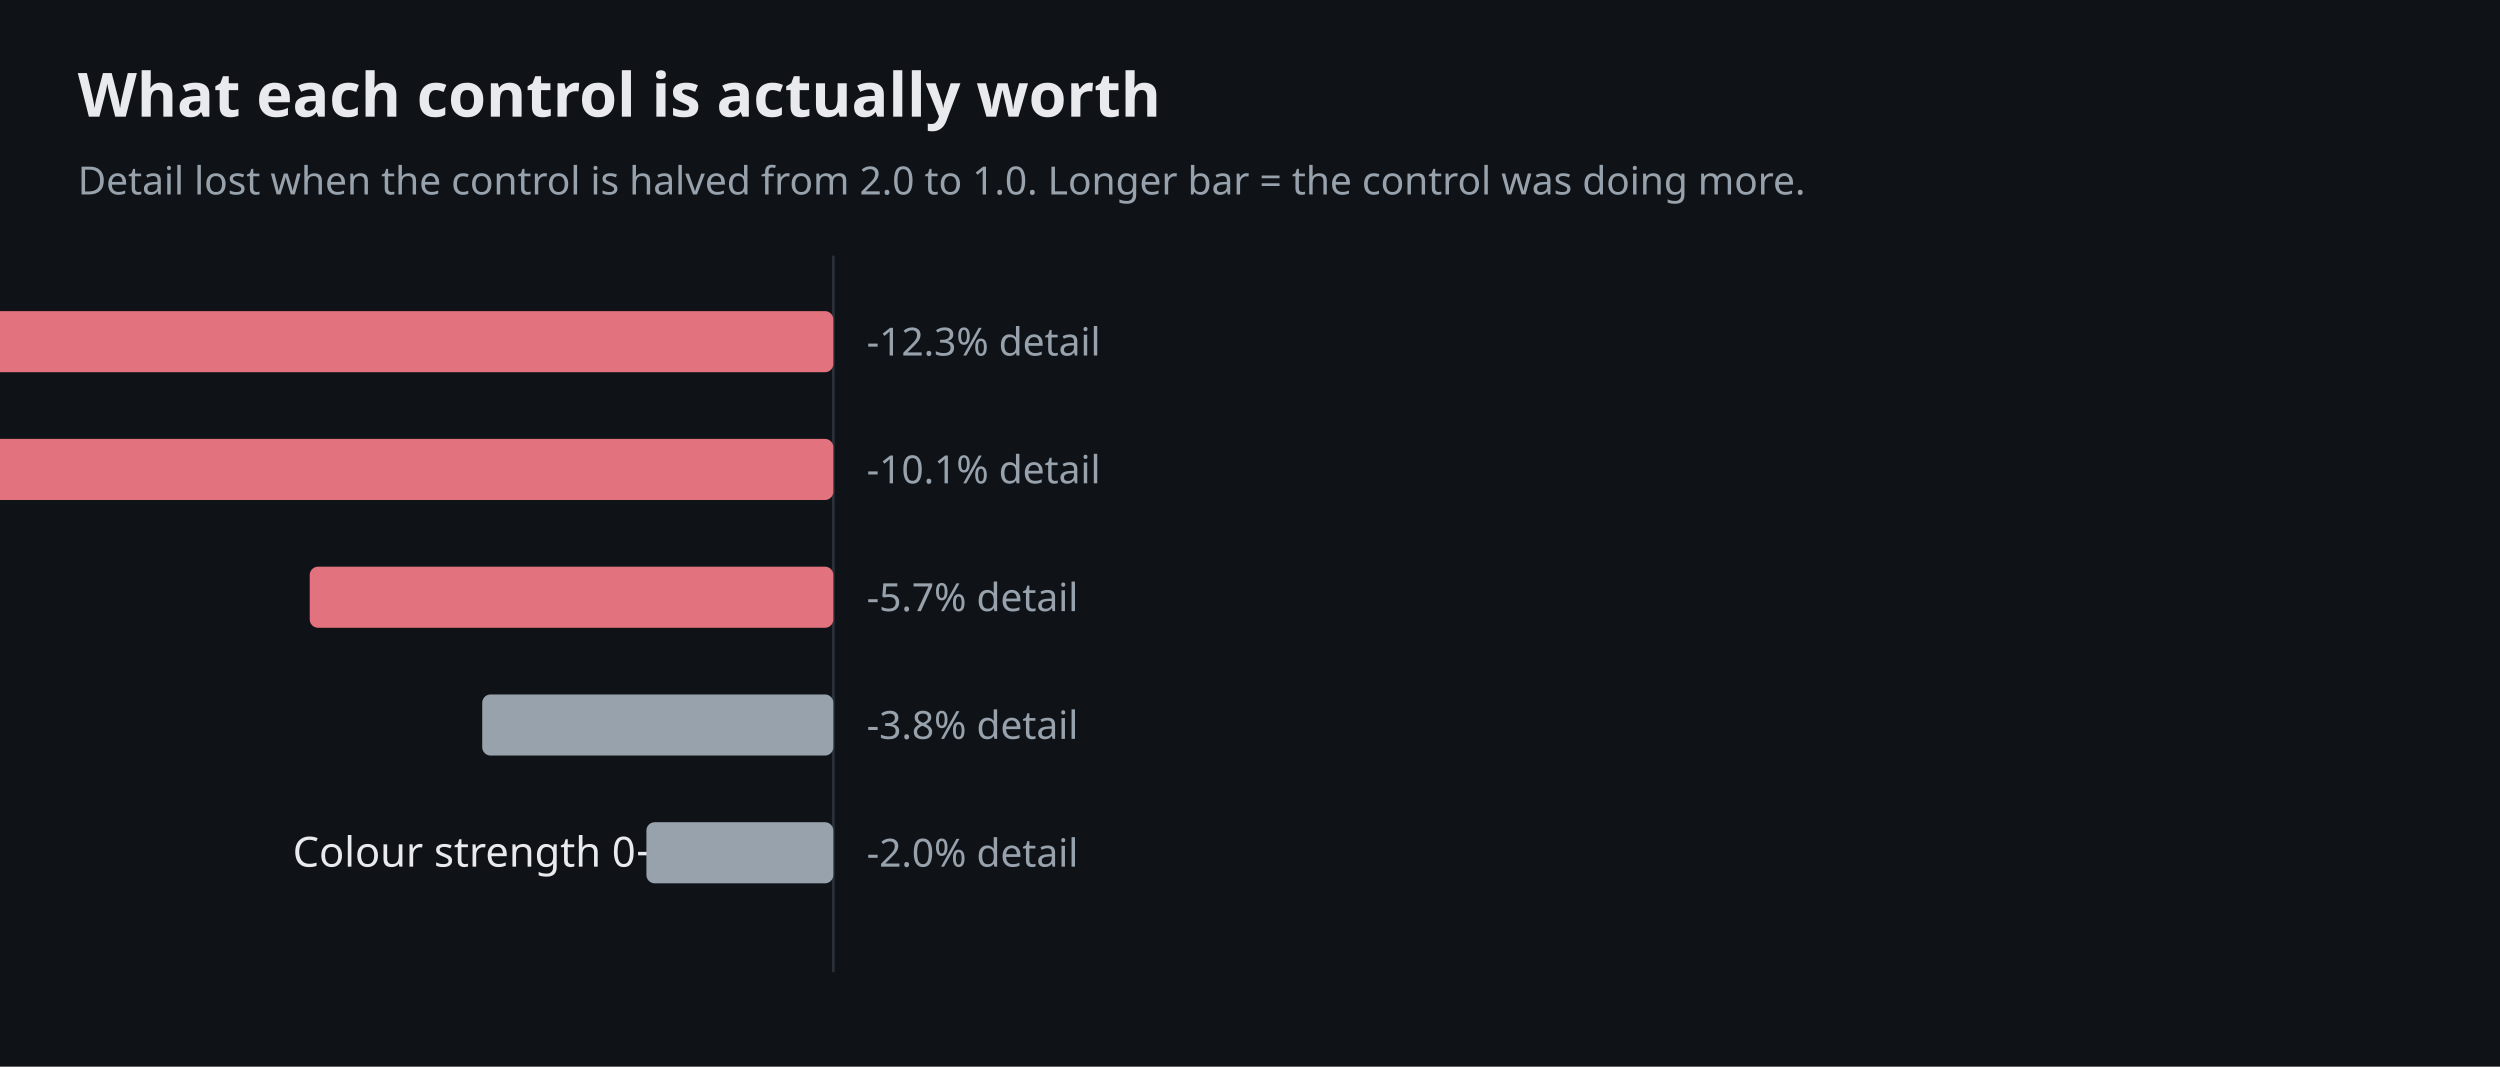
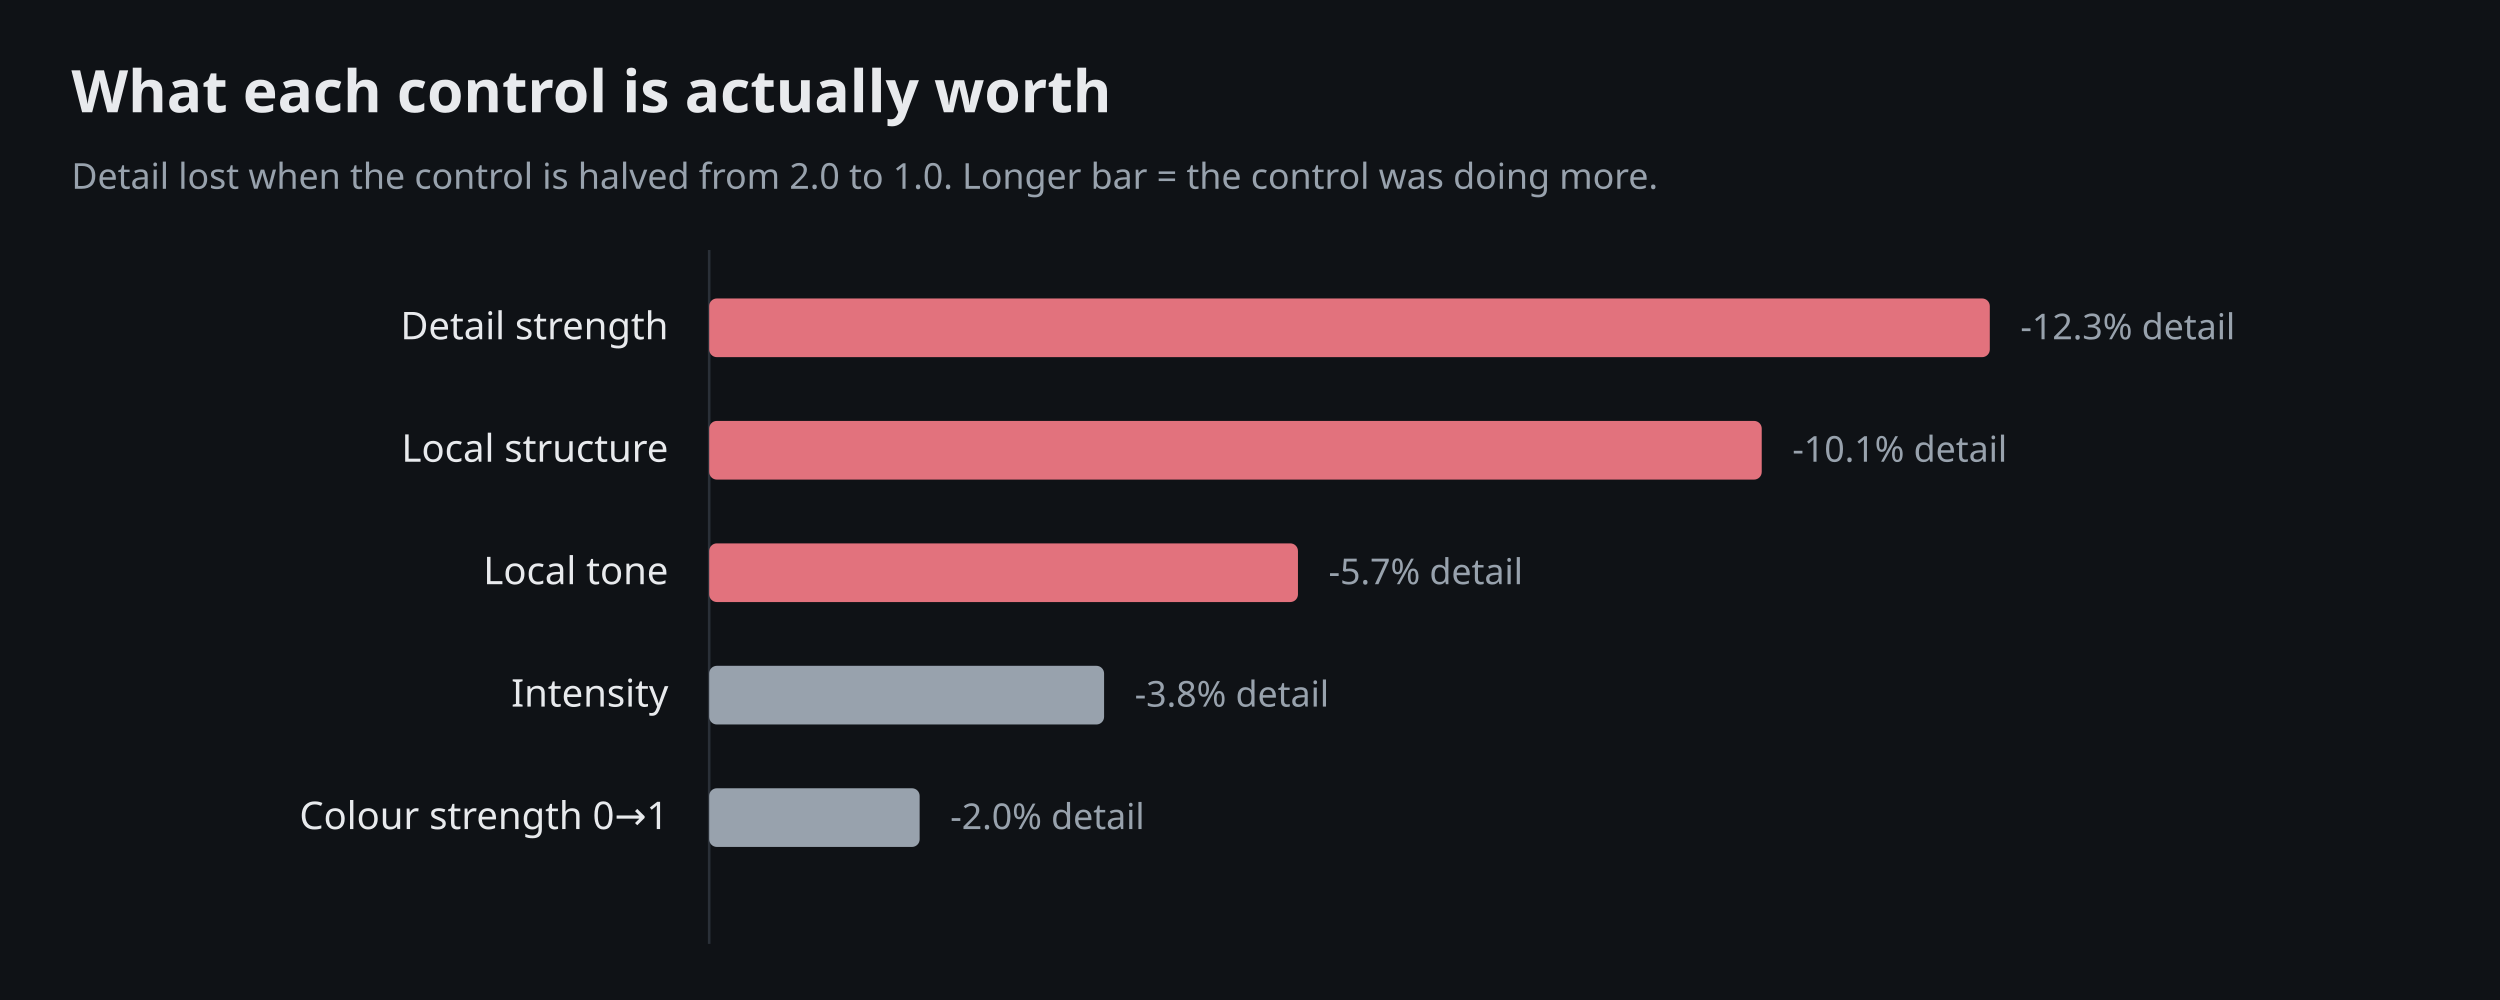
- <svg xmlns="http://www.w3.org/2000/svg" width="900" height="384" viewBox="0 0 900 384">
-   <rect width="900" height="384" fill="#0f1216" />
-   <text x="28" y="42" fill="#e8eaed" font-family="system-ui,sans-serif" font-size="22" font-weight="700">What each control is actually worth</text>
-   <text x="28" y="70" fill="#98a2ad" font-family="system-ui,sans-serif" font-size="14">Detail lost when the control is halved from 2.0 to 1.0. Longer bar = the control was doing more.</text>
-   <line x1="300" y1="92" x2="300" y2="350" stroke="#2a3038" stroke-width="1" />
-   <text x="250" y="128" fill="#e8eaed" text-anchor="end" font-family="system-ui,sans-serif" font-size="15">Detail strength</text>
-   <rect x="-110.0" y="112" width="410.0" height="22" rx="3" fill="#e2727d" />
-   <text x="312.0" y="128" fill="#98a2ad" font-family="system-ui,sans-serif" font-size="14">-12.3% detail</text>
-   <text x="250" y="174" fill="#e8eaed" text-anchor="end" font-family="system-ui,sans-serif" font-size="15">Local structure</text>
-   <rect x="-36.9" y="158" width="336.9" height="22" rx="3" fill="#e2727d" />
-   <text x="312.0" y="174" fill="#98a2ad" font-family="system-ui,sans-serif" font-size="14">-10.1% detail</text>
-   <text x="250" y="220" fill="#e8eaed" text-anchor="end" font-family="system-ui,sans-serif" font-size="15">Local tone</text>
-   <rect x="111.5" y="204" width="188.5" height="22" rx="3" fill="#e2727d" />
-   <text x="312.0" y="220" fill="#98a2ad" font-family="system-ui,sans-serif" font-size="14">-5.7% detail</text>
-   <text x="250" y="266" fill="#e8eaed" text-anchor="end" font-family="system-ui,sans-serif" font-size="15">Intensity</text>
-   <rect x="173.6" y="250" width="126.4" height="22" rx="3" fill="#98a2ad" />
-   <text x="312.0" y="266" fill="#98a2ad" font-family="system-ui,sans-serif" font-size="14">-3.8% detail</text>
-   <text x="250" y="312" fill="#e8eaed" text-anchor="end" font-family="system-ui,sans-serif" font-size="15">Colour strength 0→1</text>
-   <rect x="232.7" y="296" width="67.3" height="22" rx="3" fill="#98a2ad" />
-   <text x="312.0" y="312" fill="#98a2ad" font-family="system-ui,sans-serif" font-size="14">-2.0% detail</text>
+ <svg xmlns="http://www.w3.org/2000/svg" width="980" height="392" viewBox="0 0 980 392">
+   <rect width="980" height="392" fill="#0f1216" />
+   <text x="28" y="44" fill="#e8eaed" font-family="system-ui,sans-serif" font-size="23" font-weight="700">What each control is actually worth</text>
+   <text x="28" y="74" fill="#98a2ad" font-family="system-ui,sans-serif" font-size="14">Detail lost when the control is halved from 2.0 to 1.0. Longer bar = the control was doing more.</text>
+   <line x1="278" y1="98" x2="278" y2="370" stroke="#2a3038" stroke-width="1" />
+   <text x="262" y="133" fill="#e8eaed" text-anchor="end" font-family="system-ui,sans-serif" font-size="15">Detail strength</text>
+   <rect x="278" y="117" width="502.0" height="23" rx="3" fill="#e2727d" />
+   <text x="792.0" y="133" fill="#98a2ad" font-family="system-ui,sans-serif" font-size="14">-12.3% detail</text>
+   <text x="262" y="181" fill="#e8eaed" text-anchor="end" font-family="system-ui,sans-serif" font-size="15">Local structure</text>
+   <rect x="278" y="165" width="412.6" height="23" rx="3" fill="#e2727d" />
+   <text x="702.6" y="181" fill="#98a2ad" font-family="system-ui,sans-serif" font-size="14">-10.1% detail</text>
+   <text x="262" y="229" fill="#e8eaed" text-anchor="end" font-family="system-ui,sans-serif" font-size="15">Local tone</text>
+   <rect x="278" y="213" width="230.8" height="23" rx="3" fill="#e2727d" />
+   <text x="520.8" y="229" fill="#98a2ad" font-family="system-ui,sans-serif" font-size="14">-5.7% detail</text>
+   <text x="262" y="277" fill="#e8eaed" text-anchor="end" font-family="system-ui,sans-serif" font-size="15">Intensity</text>
+   <rect x="278" y="261" width="154.8" height="23" rx="3" fill="#98a2ad" />
+   <text x="444.8" y="277" fill="#98a2ad" font-family="system-ui,sans-serif" font-size="14">-3.8% detail</text>
+   <text x="262" y="325" fill="#e8eaed" text-anchor="end" font-family="system-ui,sans-serif" font-size="15">Colour strength 0→1</text>
+   <rect x="278" y="309" width="82.5" height="23" rx="3" fill="#98a2ad" />
+   <text x="372.5" y="325" fill="#98a2ad" font-family="system-ui,sans-serif" font-size="14">-2.0% detail</text>
</svg>
